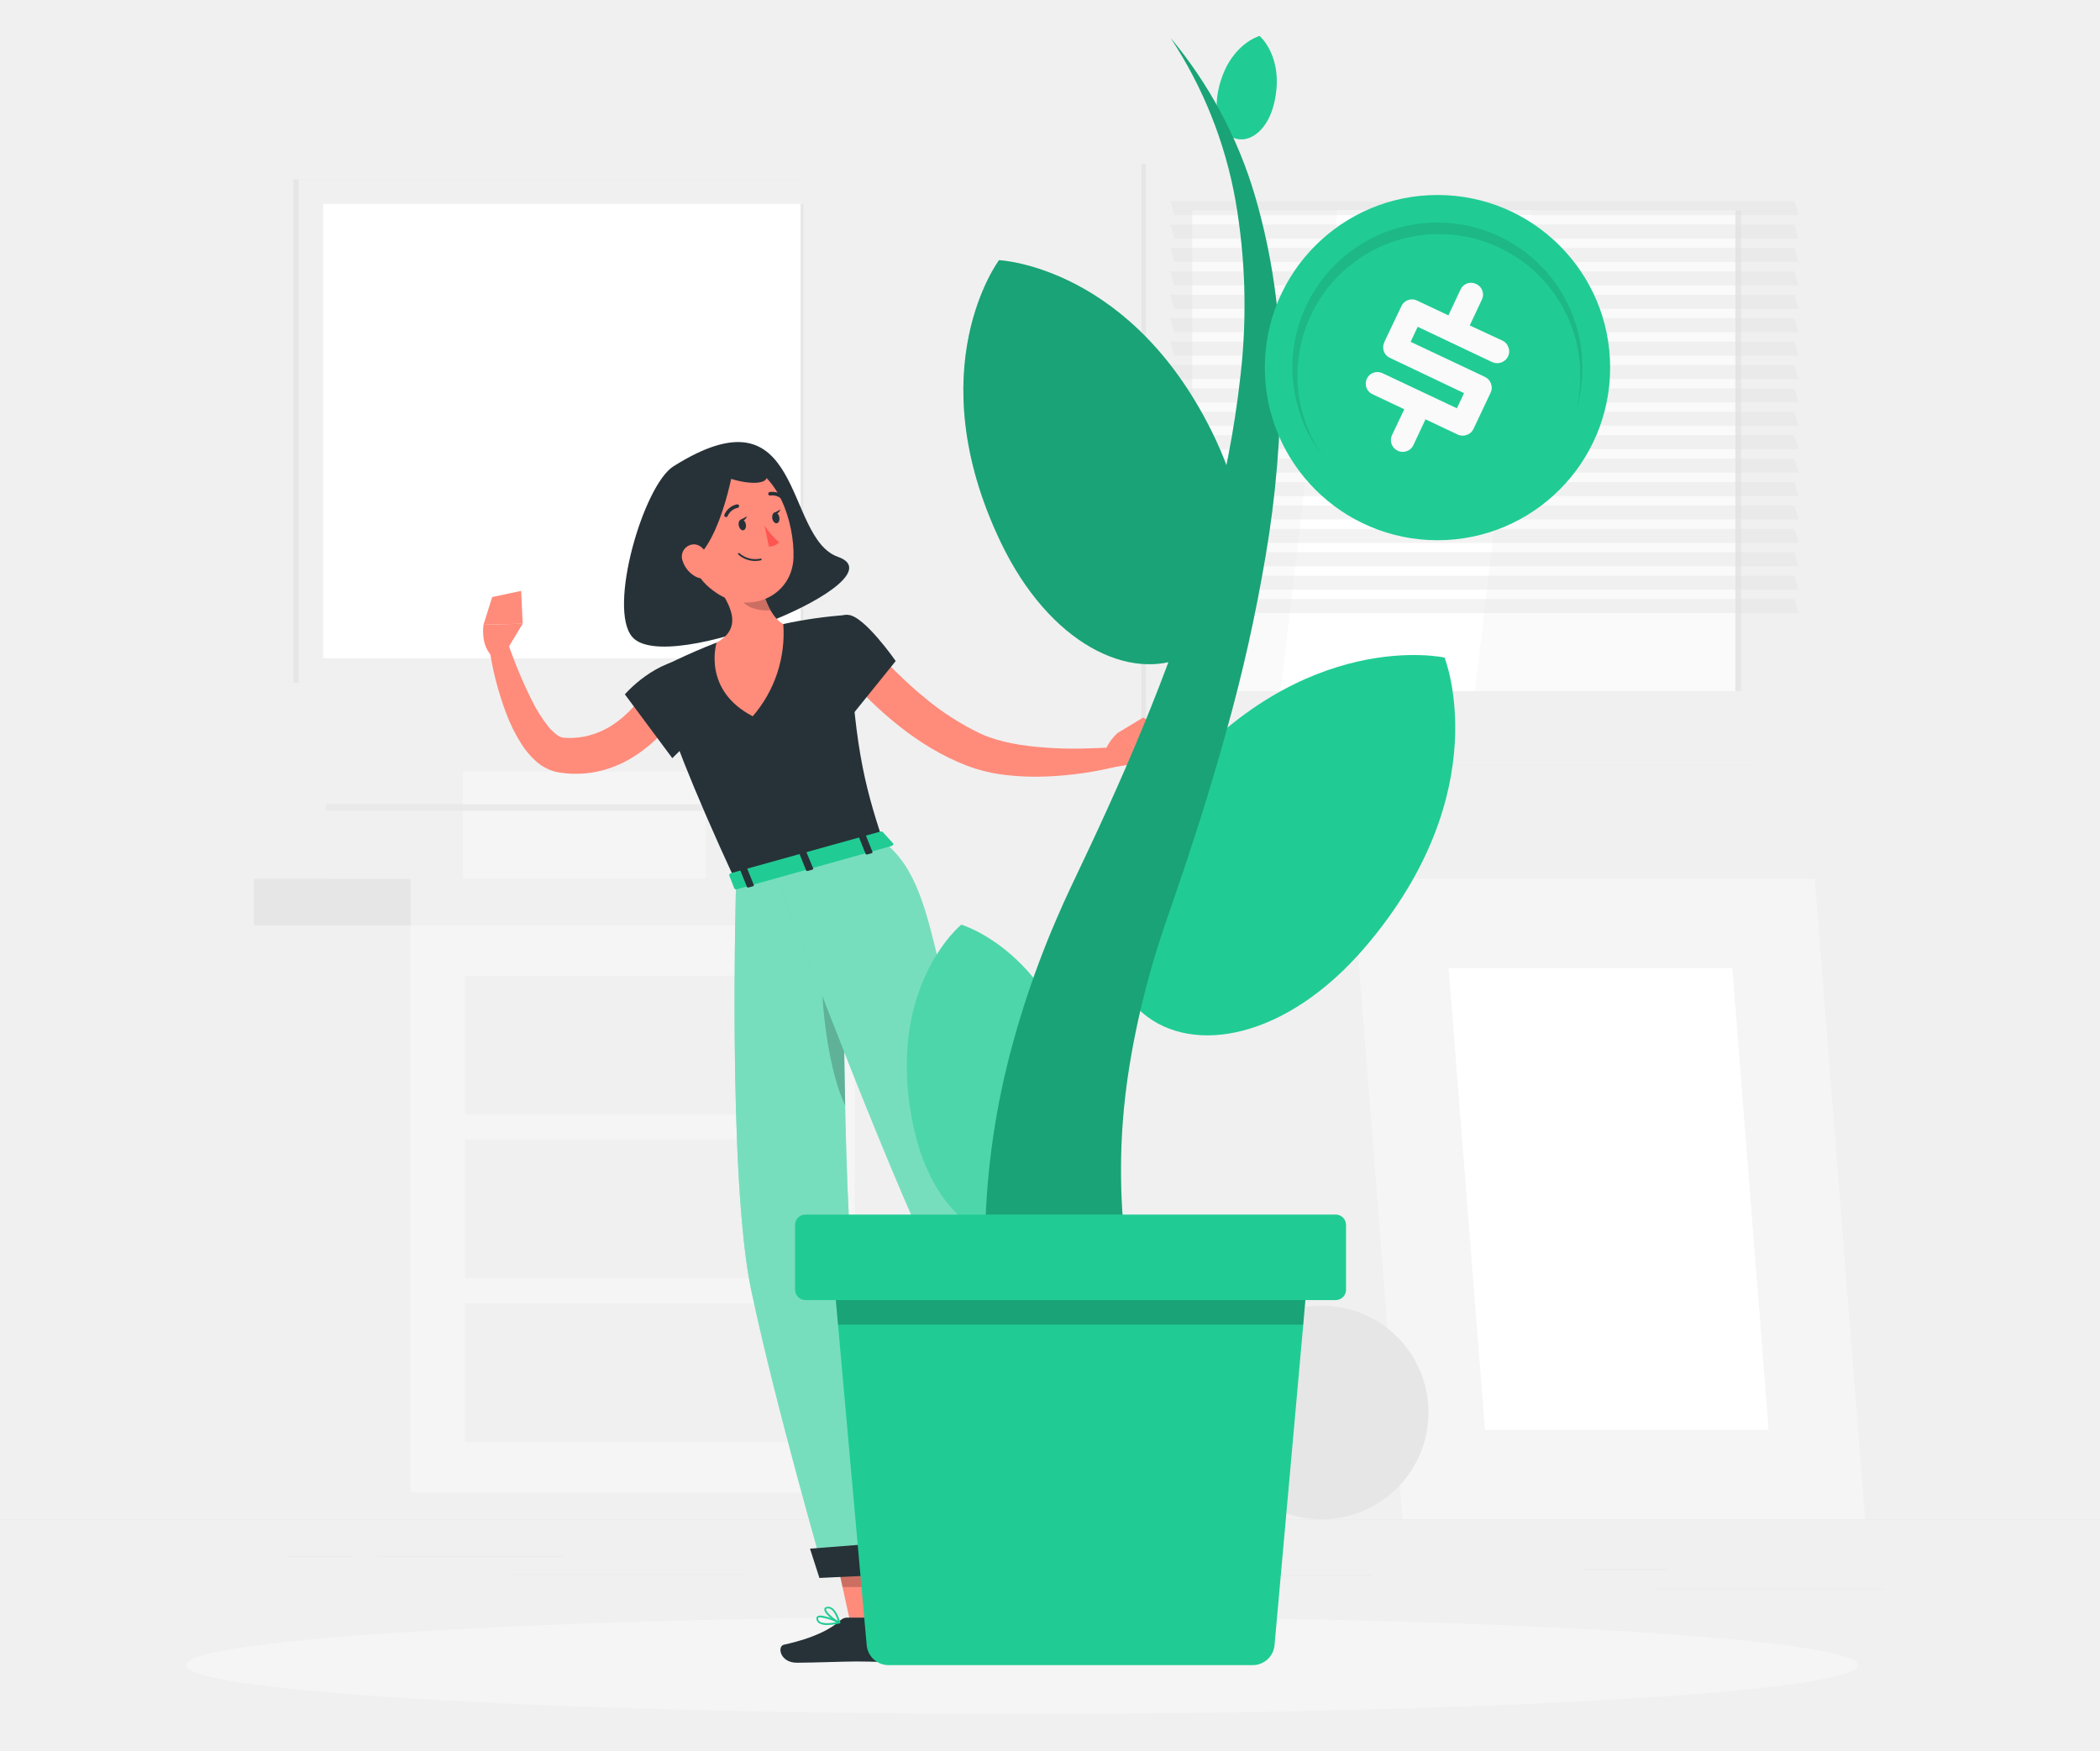
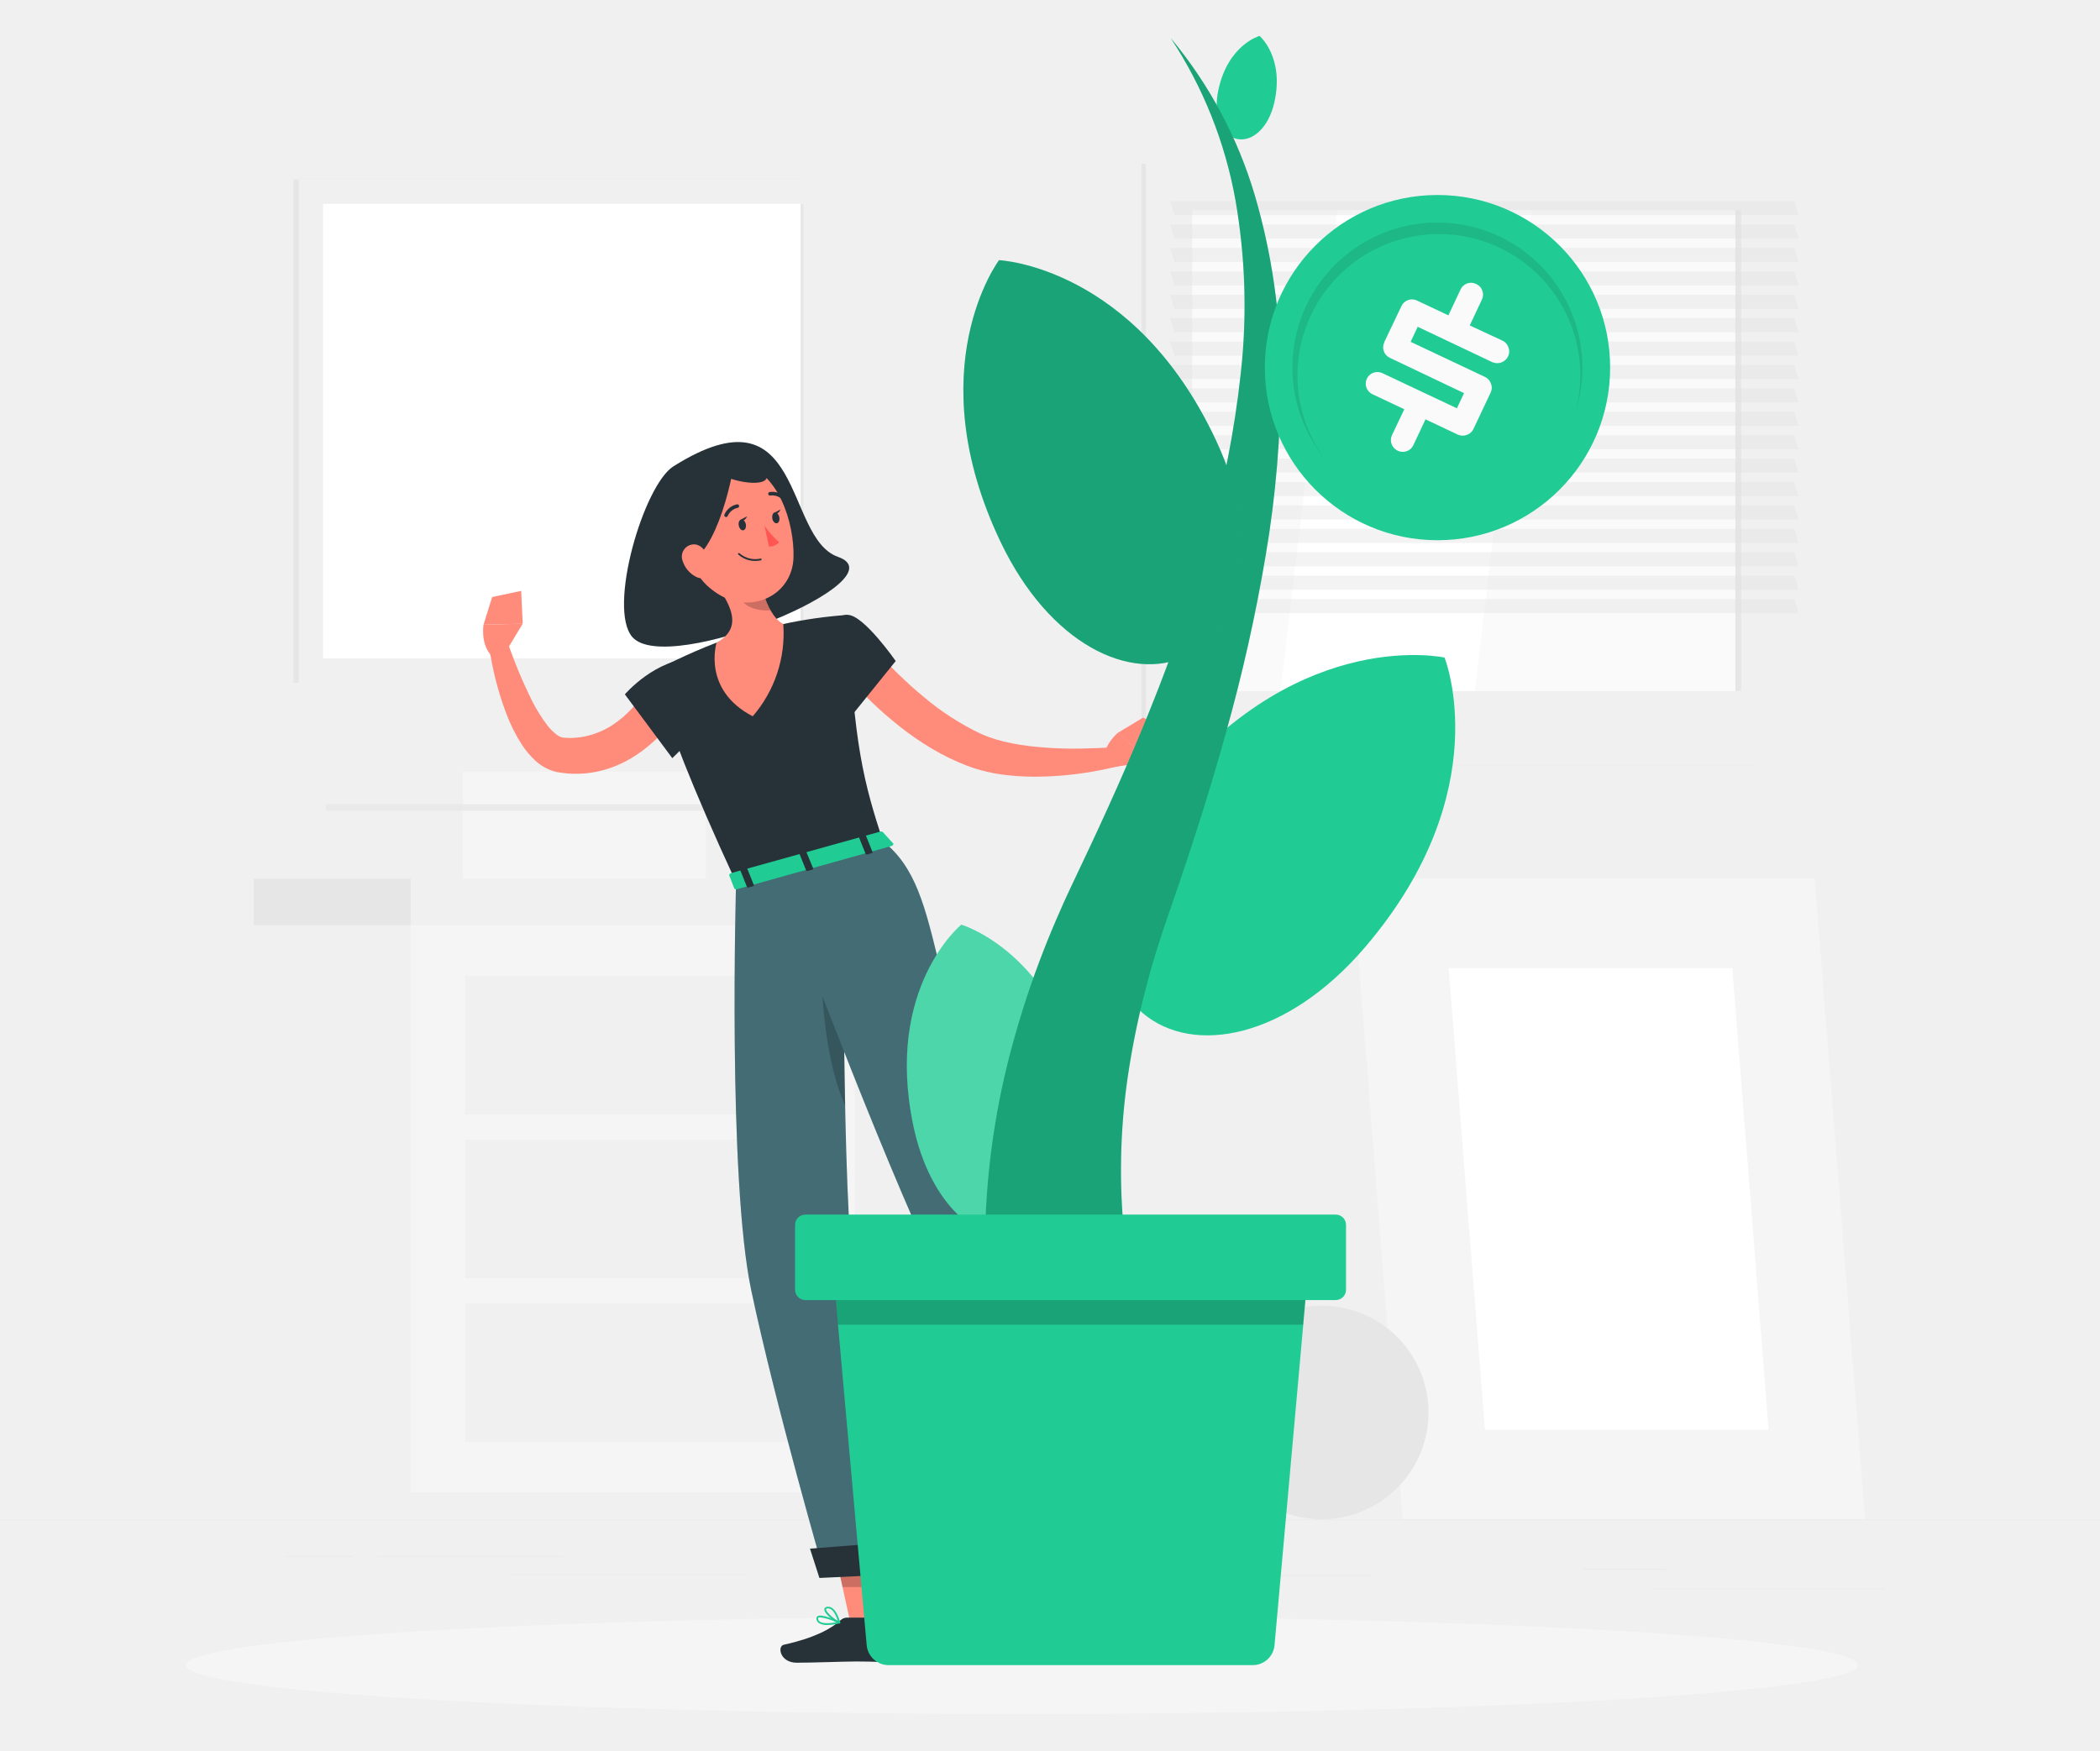
<svg xmlns="http://www.w3.org/2000/svg" id="Layer_1" data-name="Layer 1" viewBox="0 0 487 406">
  <defs>
-     <style>.cls-1{fill:#ebebeb;}.cls-2,.cls-9{fill:#e6e6e6;}.cls-3{fill:#f0f0f0;}.cls-14,.cls-4{fill:#fafafa;}.cls-16,.cls-5{fill:#fff;}.cls-14,.cls-6{opacity:0.4;}.cls-7{fill:#e0e0e0;}.cls-8{fill:#f5f5f5;}.cls-9{opacity:0.7;}.cls-12,.cls-14,.cls-16,.cls-17,.cls-9{isolation:isolate;}.cls-10{fill:#263238;}.cls-11{fill:#ff8b7b;}.cls-12,.cls-16{opacity:0.2;}.cls-13{fill:#20cc94;}.cls-15{fill:#ff5652;}.cls-17{opacity:0.1;}</style>
+     <style>.cls-1{fill:#ebebeb;}.cls-2,.cls-9{fill:#e6e6e6;}.cls-3{fill:#f0f0f0;}.cls-14,.cls-4{fill:#fafafa;}.cls-17,.cls-5{fill:#fff;}.cls-6{opacity:0.4;}.cls-7{fill:#e0e0e0;}.cls-8{fill:#f5f5f5;}.cls-9{opacity:0.7;}.cls-12,.cls-14,.cls-17,.cls-18,.cls-9{isolation:isolate;}.cls-10{fill:#263238;}.cls-11{fill:#ff8b7b;}.cls-12,.cls-17{opacity:0.2;}.cls-13{fill:#24545e;}.cls-14{opacity:0.15;}.cls-15{fill:#20cc94;}.cls-16{fill:#ff5652;}.cls-18{opacity:0.1;}</style>
  </defs>
  <g id="freepik--background-complete--inject-1--inject-123">
    <rect class="cls-1" x="-13" y="352.4" width="500" height="0.25" />
    <rect class="cls-1" x="383.83" y="368.49" width="53.07" height="0.25" />
    <rect class="cls-1" x="259.56" y="365.36" width="58.66" height="0.25" />
    <rect class="cls-1" x="367.2" y="363.92" width="19.19" height="0.25" />
    <rect class="cls-1" x="87.47" y="360.89" width="43.19" height="0.25" />
    <rect class="cls-1" x="66.46" y="360.89" width="15.44" height="0.25" />
    <rect class="cls-1" x="118.47" y="365.11" width="54.2" height="0.25" />
    <rect class="cls-2" x="264.7" y="37.99" width="142.16" height="133.04" />
    <rect class="cls-3" x="265.74" y="37.99" width="148.81" height="133.04" />
    <rect class="cls-2" x="264.7" y="171.04" width="142.16" height="6.55" />
    <rect class="cls-3" x="278.53" y="171.04" width="148.81" height="6.55" />
    <rect class="cls-4" x="276.49" y="48.75" width="127.31" height="111.55" />
    <polygon class="cls-5" points="296.97 160.29 310.15 48.74 355.22 48.74 342.04 160.29 296.97 160.29" />
    <rect class="cls-2" x="402.44" y="48.74" width="1.36" height="111.55" />
    <g class="cls-6">
      <polygon class="cls-7" points="417.08 49.91 272.37 49.91 271.38 46.65 416.1 46.65 417.08 49.91" />
      <polygon class="cls-7" points="417.08 55.34 272.37 55.34 271.38 52.08 416.1 52.08 417.08 55.34" />
      <polygon class="cls-7" points="417.08 60.77 272.37 60.77 271.38 57.51 416.1 57.51 417.08 60.77" />
      <polygon class="cls-7" points="417.08 66.2 272.37 66.2 271.38 62.94 416.1 62.94 417.08 66.2" />
      <polygon class="cls-7" points="417.08 71.63 272.37 71.63 271.38 68.37 416.1 68.37 417.08 71.63" />
      <polygon class="cls-7" points="417.08 77.06 272.37 77.06 271.38 73.8 416.1 73.8 417.08 77.06" />
      <polygon class="cls-7" points="417.08 82.49 272.37 82.49 271.38 79.23 416.1 79.23 417.08 82.49" />
      <polygon class="cls-7" points="417.08 87.92 272.37 87.92 271.38 84.66 416.1 84.66 417.08 87.92" />
      <polygon class="cls-7" points="417.08 93.35 272.37 93.35 271.38 90.09 416.1 90.09 417.08 93.35" />
      <polygon class="cls-7" points="417.08 98.78 272.37 98.78 271.38 95.52 416.1 95.52 417.08 98.78" />
      <polygon class="cls-7" points="417.08 104.21 272.37 104.21 271.38 100.95 416.1 100.95 417.08 104.21" />
      <polygon class="cls-7" points="417.08 109.64 272.37 109.64 271.38 106.38 416.1 106.38 417.08 109.64" />
      <polygon class="cls-7" points="417.08 115.07 272.37 115.07 271.38 111.81 416.1 111.81 417.08 115.07" />
      <polygon class="cls-7" points="417.08 120.5 272.37 120.5 271.38 117.24 416.1 117.24 417.08 120.5" />
      <polygon class="cls-7" points="417.08 125.93 272.37 125.93 271.38 122.67 416.1 122.67 417.08 125.93" />
      <polygon class="cls-7" points="417.08 131.36 272.37 131.36 271.38 128.1 416.1 128.1 417.08 131.36" />
      <polygon class="cls-7" points="417.08 136.79 272.37 136.79 271.38 133.53 416.1 133.53 417.08 136.79" />
      <polygon class="cls-7" points="417.08 142.22 272.37 142.22 271.38 138.96 416.1 138.96 417.08 142.22" />
    </g>
    <rect class="cls-2" x="68.06" y="41.62" width="117.63" height="116.75" />
    <rect class="cls-3" x="69.26" y="41.62" width="122.78" height="116.75" />
    <rect class="cls-5" x="74.93" y="47.29" width="111.44" height="105.42" />
    <rect class="cls-2" x="185.67" y="47.29" width="0.7" height="105.42" />
    <rect class="cls-3" x="63.31" y="214.63" width="31.94" height="131.56" />
    <rect class="cls-3" x="69.44" y="346.19" width="122.66" height="6.21" />
    <rect class="cls-8" x="95.25" y="214.63" width="102.98" height="131.56" />
    <rect class="cls-3" x="107.81" y="264.35" width="77.86" height="32.13" />
    <rect class="cls-3" x="107.81" y="302.34" width="77.86" height="32.13" />
    <rect class="cls-3" x="107.81" y="226.35" width="77.86" height="32.13" />
    <rect class="cls-3" x="95.25" y="203.83" width="107.24" height="10.8" />
    <rect class="cls-2" x="58.85" y="203.83" width="36.4" height="10.8" />
    <rect class="cls-3" x="75.6" y="180.58" width="31.75" height="23.25" />
    <rect class="cls-8" x="107.35" y="180.58" width="56.33" height="23.25" />
    <rect class="cls-9" x="75.6" y="185.45" width="88.41" height="2.61" />
    <rect class="cls-3" x="73.85" y="179" width="33.5" height="7.55" />
    <rect class="cls-8" x="107.35" y="179" width="58.08" height="7.55" />
    <polygon class="cls-3" points="415.31 203.83 308.03 203.83 319.71 352.4 427 352.4 415.31 203.83" />
    <polygon class="cls-8" points="420.85 203.83 313.57 203.83 325.25 352.4 432.53 352.4 420.85 203.83" />
    <polygon class="cls-5" points="344.37 331.67 335.95 224.56 401.73 224.56 410.15 331.67 344.37 331.67" />
    <circle class="cls-2" cx="306.5" cy="327.63" r="24.77" />
    <path class="cls-9" d="M318.62,312.87c-1.48-1.53-2.07-3.36-1.32-4.08s2.55-.07,4,1.46,2.06,3.36,1.31,4.08S320.09,314.39,318.62,312.87Z" />
    <path class="cls-9" d="M308.33,308.22c-2.09-.4-3.62-1.55-3.42-2.57s2-1.53,4.13-1.12,3.62,1.55,3.42,2.57S310.42,308.62,308.33,308.22Z" />
    <path class="cls-9" d="M310.44,316.87c-2-.71-3.28-2.28-2.84-3.51s2.4-1.65,4.41-.95,3.28,2.27,2.84,3.5S312.45,317.57,310.44,316.87Z" />
  </g>
  <g id="freepik--Shadow--inject-1--inject-123">
    <ellipse id="freepik--path--inject-1--inject-123" class="cls-8" cx="237" cy="386.24" rx="193.89" ry="11.32" />
  </g>
  <g id="freepik--Character--inject-1--inject-123">
    <path class="cls-10" d="M194.34,129.17c-12.7-4.45-7.62-40.22-38.17-21-6.92,4.36-15.32,33-9.52,39.6C154.76,157.06,209.33,134.42,194.34,129.17Z" />
    <path class="cls-11" d="M158.58,163.13c-.25.48-.41.73-.61,1.07l-.58.94c-.39.6-.81,1.18-1.23,1.76q-1.29,1.71-2.75,3.29a33.08,33.08,0,0,1-6.75,5.51,25.65,25.65,0,0,1-8.38,3.32,23.08,23.08,0,0,1-4.54.46,21.53,21.53,0,0,1-2.27-.08l-1.11-.13-.56-.07-.78-.14a11.09,11.09,0,0,1-5-2.74,19.45,19.45,0,0,1-3-3.59,38.32,38.32,0,0,1-3.7-7.45A73.22,73.22,0,0,1,113.43,150l4.3-1a110.31,110.31,0,0,0,5.64,13.53,36,36,0,0,0,3.63,5.81,11.76,11.76,0,0,0,2,2,3.46,3.46,0,0,0,1.6.77l1.32.07a13,13,0,0,0,1.52-.06,16.9,16.9,0,0,0,3-.48A19.31,19.31,0,0,0,142,168.2a24.86,24.86,0,0,0,4.85-4.19,30.05,30.05,0,0,0,2.12-2.52c.33-.44.65-.89.95-1.34l.44-.67.35-.57Z" />
    <path class="cls-10" d="M161,152.74c-9,0-16.09,8.32-16.09,8.32l11,14.8s8.87-8.34,9.82-13.06C166.67,157.88,166.4,152.71,161,152.74Z" />
    <path class="cls-11" d="M117.3,151.17l3.92-6.5-9.09.23s-.72,4.29,1.68,7Z" />
    <polygon class="cls-11" points="120.86 137.06 114.14 138.49 112.13 144.9 121.22 144.67 120.86 137.06" />
    <polygon class="cls-11" points="206.1 377 197.51 377.82 193.13 357.8 201.72 356.98 206.1 377" />
    <polygon class="cls-11" points="284.08 351.08 277.57 356.87 262.08 343.66 268.58 337.87 284.08 351.08" />
    <path class="cls-10" d="M275.22,355.76l3.78-9a.69.69,0,0,1,.82-.41l7.57,1.95a1.42,1.42,0,0,1,.94,1.76s0,.09-.05.13c-1.37,3.12-2.19,4.56-3.85,8.53-1,2.44-2.92,8-4.33,11.37s-4.82,2.15-4.54.62c1.28-6.86.49-10.51-.4-13.38A2.29,2.29,0,0,1,275.22,355.76Z" />
    <path class="cls-10" d="M196.43,375.22h10.33a.86.86,0,0,1,.82.63l2.24,8.17a1.28,1.28,0,0,1-.87,1.59,1.31,1.31,0,0,1-.39.05c-3.61-.06-5.37-.27-9.91-.27-2.8,0-10,.29-13.88.29s-4.57-3.82-3-4.17c7-1.54,11-3.68,13.2-5.72A2.14,2.14,0,0,1,196.43,375.22Z" />
    <polygon class="cls-12" points="193.13 357.81 195.39 368.13 204.16 368.13 201.73 356.99 193.13 357.81" />
    <polygon class="cls-12" points="268.59 337.87 262.08 343.66 270.07 350.47 276.58 344.68 268.59 337.87" />
    <path class="cls-10" d="M152.6,155.15s-3.61,2.52,18.1,49.52l34.07-9.49c-4.43-13.7-6.83-22.25-8.13-52.55a103.76,103.76,0,0,0-15,2.12,110.9,110.9,0,0,0-15.47,4.31C159.7,151.51,152.6,155.15,152.6,155.15Z" />
    <path class="cls-11" d="M175.26,127.76c.41,5.25,2,14.64,6.39,17a29.41,29.41,0,0,1-7.09,21.39c-11.82-6.14-8.38-17.08-8.38-17.08,5.18-2.87,3.89-6.95,1.84-10.55Z" />
    <path class="cls-12" d="M177.08,137.74l-5.94-2a9.66,9.66,0,0,0,.88,3.38c1,1.95,4.31,2.68,6.67,2.44A18.31,18.31,0,0,1,177.08,137.74Z" />
    <path class="cls-11" d="M158,122.27c2.3,8.33,3.09,11.9,8.26,15.34,7.79,5.16,17.52.52,17.76-8.33.22-8-3.57-20.25-12.54-21.87A11.8,11.8,0,0,0,158,122.27Z" />
    <path class="cls-10" d="M170.45,106.05c-.68,5.66-4.9,25.12-12.86,25-6.57-5.73-3.33-16.52-1.29-20.91S170.45,106.05,170.45,106.05Z" />
    <path class="cls-10" d="M167.1,110.06c4,2.13,11.87,3.06,10.62-.19s-.89-6-6.31-5.88S167.1,110.06,167.1,110.06Z" />
    <path class="cls-11" d="M158.32,130.16a6.28,6.28,0,0,0,3.14,3.66c2,1,3.39-.68,3.19-2.77-.18-1.88-1.43-4.66-3.59-4.78a2.84,2.84,0,0,0-2.74,3.89Z" />
    <path class="cls-13" d="M170.7,204.67s-2,68.82,3.55,94.8c5.73,27,16.93,65.66,16.93,65.66l16.32-.79s-7.9-49-9.82-69.9c-2.64-28.8-2-96.72-2-96.72Z" />
    <path class="cls-14" d="M170.7,204.67s-2,68.82,3.55,94.8c5.73,27,16.93,65.66,16.93,65.66l16.32-.79s-7.9-49-9.82-69.9c-2.64-28.8-2-96.72-2-96.72Z" />
    <path class="cls-12" d="M195.6,223.61c-2.54-6.37-4.77-9.88-5-3.53-.58,13.43,1.76,28.78,5.42,36.39C195.74,245.09,195.65,233.47,195.6,223.61Z" />
    <polygon class="cls-10" points="208.64 365.13 190.03 366.02 187.84 359.22 208 357.65 208.64 365.13" />
    <path class="cls-13" d="M179.7,202.16s20.89,56.22,35,87.26c11.37,25.08,51.68,60.11,51.68,60.11l9.16-7.74s-29.14-39.94-37-57c-25.18-54.43-18.61-77.49-33.75-89.66Z" />
    <path class="cls-14" d="M179.7,202.16s20.89,56.22,35,87.26c11.37,25.08,51.68,60.11,51.68,60.11l9.16-7.74s-29.14-39.94-37-57c-25.18-54.43-18.61-77.49-33.75-89.66Z" />
    <polygon class="cls-10" points="276.28 341.7 266.04 350.74 260.83 346.97 272.9 336.68 276.28 341.7" />
-     <path class="cls-13" d="M204.72,193l2.39,2.62c.18.21,0,.53-.43.63l-35.72,10c-.31.09-.61,0-.68-.18l-1.16-3c-.08-.21.14-.46.48-.56l34.49-9.6A.65.65,0,0,1,204.72,193Z" />
+     <path class="cls-15" d="M204.72,193l2.39,2.62c.18.21,0,.53-.43.63l-35.72,10c-.31.09-.61,0-.68-.18l-1.16-3c-.08-.21.14-.46.48-.56l34.49-9.6A.65.65,0,0,1,204.72,193Z" />
    <path class="cls-10" d="M201.16,198.19l.93-.26c.18-.05.29-.18.25-.3l-1.54-3.84c0-.11-.23-.16-.41-.11l-.93.26c-.18.05-.3.18-.25.3l1.54,3.84C200.79,198.19,201,198.24,201.16,198.19Z" />
    <path class="cls-10" d="M173.64,205.85l.93-.26c.18-.05.3-.18.25-.3l-1.54-3.84c0-.11-.23-.16-.41-.11l-.93.26c-.18.05-.29.18-.25.3l1.54,3.84C173.27,205.85,173.46,205.9,173.64,205.85Z" />
    <path class="cls-10" d="M187.4,202l.93-.26a.25.25,0,0,0,.25-.3L187,197.62c0-.11-.23-.16-.41-.11l-.93.26a.25.25,0,0,0-.25.3l1.54,3.84A.41.41,0,0,0,187.4,202Z" />
    <path class="cls-10" d="M171.33,121.93c.14.69.63,1.17,1.07,1.07s.7-.73.56-1.41-.63-1.17-1.08-1.08S171.18,121.24,171.33,121.93Z" />
    <path class="cls-10" d="M179.1,120.29c.14.69.62,1.17,1.07,1.08s.7-.73.55-1.42-.62-1.17-1.07-1.07S179,119.61,179.1,120.29Z" />
    <path class="cls-10" d="M179.46,119l1.55-.82S180.43,119.6,179.46,119Z" />
-     <path class="cls-15" d="M177.29,121.91a18.61,18.61,0,0,0,3.38,3.87,3,3,0,0,1-2.36,1Z" />
+     <path class="cls-16" d="M177.29,121.91a18.61,18.61,0,0,0,3.38,3.87,3,3,0,0,1-2.36,1Z" />
    <path class="cls-10" d="M176.54,129.94a.2.2,0,0,0,.08-.21.2.2,0,0,0-.21-.17h0a5.59,5.59,0,0,1-4.89-1.2.21.21,0,0,0-.35.23l.06.06a5.86,5.86,0,0,0,5.26,1.31Z" />
    <path class="cls-10" d="M168.61,119.85a.36.36,0,0,0,.14-.16,3.3,3.3,0,0,1,2.3-1.89.4.4,0,0,0,.35-.46.41.41,0,0,0-.46-.36,4.08,4.08,0,0,0-2.94,2.36.42.42,0,0,0,.19.55.42.42,0,0,0,.42,0Z" />
    <path class="cls-10" d="M182,115.91h.06a.42.42,0,0,0,0-.59,4.14,4.14,0,0,0-3.58-1.19.43.43,0,0,0-.32.49.42.42,0,0,0,.5.32,3.26,3.26,0,0,1,2.82,1A.41.41,0,0,0,182,115.91Z" />
    <path class="cls-11" d="M202.76,150.49c.77.89,1.73,1.93,2.63,2.9s1.87,1.93,2.83,2.87c1.93,1.87,3.91,3.7,6,5.4a61.39,61.39,0,0,0,13.19,8.53c4.4,2,9.75,2.85,15.12,3.23,2.7.2,5.44.27,8.19.22s5.55-.16,8.23-.37l.81,4.34a81.17,81.17,0,0,1-17.33,2.51,58.85,58.85,0,0,1-9-.33,37.71,37.71,0,0,1-9.13-2.16,53.44,53.44,0,0,1-8.23-4,65.88,65.88,0,0,1-7.39-5.09A84.34,84.34,0,0,1,202,162.7c-1.07-1-2.1-2.09-3.12-3.17s-2-2.14-3-3.42Z" />
    <path class="cls-11" d="M257.83,178l8.61-1.35-7.1-6.77s-3.38,2.74-3.38,6.36Z" />
    <polygon class="cls-11" points="271.08 169.83 265.09 166.45 259.33 169.93 266.44 176.69 271.08 169.83" />
    <path class="cls-10" d="M196.64,142.63c3.71.09,11.08,10.7,11.08,10.7l-10.61,13.15s-6.18-8.66-6-13.47C191.35,148,192.42,142.53,196.64,142.63Z" />
-     <path class="cls-13" d="M273.58,360.49l-.3-.14a.69.69,0,0,1-.38-.61c0-1.11,2.56-2.89,2.86-3.09a.22.22,0,0,1,.22,0,.23.23,0,0,1,.1.21c-.19,1.14-.66,3.13-1.66,3.59A1.07,1.07,0,0,1,273.58,360.49Zm2-3.21c-1,.74-2.28,1.87-2.27,2.45,0,.08,0,.17.18.26a.75.75,0,0,0,.75.09C274.79,359.83,275.27,358.8,275.58,357.28Z" />
-     <path class="cls-13" d="M272.3,357.86l-.23-.11a.72.72,0,0,1-.26-.87,1,1,0,0,1,.59-.69c1.14-.55,3.46.4,3.55.44a.21.21,0,0,1,.12.27.22.22,0,0,1-.07.09A5.49,5.49,0,0,1,272.3,357.86Zm3.05-1a4.47,4.47,0,0,0-2.77-.29.65.65,0,0,0-.38.44c-.07.25,0,.35.1.4.51.34,2.19,0,3.12-.53Z" />
-     <path class="cls-13" d="M191.85,376.93a3.42,3.42,0,0,1-2-.48,1.28,1.28,0,0,1-.52-1,.61.61,0,0,1,.26-.56c.93-.63,4.45,1,5.15,1.29a.21.21,0,0,1,.09.28.19.19,0,0,1-.14.11A13.55,13.55,0,0,1,191.85,376.93Zm-1.65-1.78a.78.78,0,0,0-.4.08c-.05,0-.09.08-.08.2a.87.87,0,0,0,.36.69c.61.46,2,.52,3.88.17a12.78,12.78,0,0,0-3.76-1.14Z" />
-     <path class="cls-13" d="M194.63,376.58h-.08c-1.16-.48-3.52-2.36-3.38-3.34,0-.21.17-.48.7-.54,2-.25,2.92,3.48,3,3.64a.21.21,0,0,1-.07.21A.25.25,0,0,1,194.63,376.58Zm-2.57-3.5h-.14c-.22,0-.33.09-.35.19-.07.56,1.55,2.05,2.74,2.71C194,375.09,193.3,373.08,192.06,373.08Z" />
+     <path class="cls-15" d="M273.58,360.49l-.3-.14a.69.69,0,0,1-.38-.61c0-1.11,2.56-2.89,2.86-3.09a.22.22,0,0,1,.22,0,.23.23,0,0,1,.1.21c-.19,1.14-.66,3.13-1.66,3.59A1.07,1.07,0,0,1,273.58,360.49Zm2-3.21c-1,.74-2.28,1.87-2.27,2.45,0,.08,0,.17.18.26a.75.75,0,0,0,.75.09C274.79,359.83,275.27,358.8,275.58,357.28Z" />
+     <path class="cls-15" d="M272.3,357.86l-.23-.11a.72.72,0,0,1-.26-.87,1,1,0,0,1,.59-.69c1.14-.55,3.46.4,3.55.44a.21.21,0,0,1,.12.27.22.22,0,0,1-.07.09A5.49,5.49,0,0,1,272.3,357.86Zm3.05-1a4.47,4.47,0,0,0-2.77-.29.65.65,0,0,0-.38.44c-.07.25,0,.35.1.4.51.34,2.19,0,3.12-.53Z" />
+     <path class="cls-15" d="M191.85,376.93a3.42,3.42,0,0,1-2-.48,1.28,1.28,0,0,1-.52-1,.61.61,0,0,1,.26-.56c.93-.63,4.45,1,5.15,1.29a.21.21,0,0,1,.09.28.19.19,0,0,1-.14.11A13.55,13.55,0,0,1,191.85,376.93Zm-1.65-1.78a.78.78,0,0,0-.4.08c-.05,0-.09.08-.08.2a.87.87,0,0,0,.36.69c.61.46,2,.52,3.88.17a12.78,12.78,0,0,0-3.76-1.14Z" />
+     <path class="cls-15" d="M194.63,376.58h-.08c-1.16-.48-3.52-2.36-3.38-3.34,0-.21.17-.48.7-.54,2-.25,2.92,3.48,3,3.64a.21.21,0,0,1-.07.21A.25.25,0,0,1,194.63,376.58Zm-2.57-3.5h-.14c-.22,0-.33.09-.35.19-.07.56,1.55,2.05,2.74,2.71C194,375.09,193.3,373.08,192.06,373.08Z" />
    <path class="cls-10" d="M171.69,120.59l1.55-.82S172.67,121.24,171.69,120.59Z" />
  </g>
  <g id="freepik--Plant--inject-1--inject-123">
-     <path class="cls-13" d="M222.93,214.49S205.16,229,211.77,260.94c3.9,18.83,15.65,28.41,25.94,26.32s17.38-15.49,13.62-34.35C245,220.93,222.93,214.49,222.93,214.49Z" />
-     <path class="cls-16" d="M222.93,214.49S205.16,229,211.77,260.94c3.9,18.83,15.65,28.41,25.94,26.32s17.38-15.49,13.62-34.35C245,220.93,222.93,214.49,222.93,214.49Z" />
-     <path class="cls-13" d="M335,152.53s-32.63-7.25-63.23,29.08c-18,21.43-18.41,43.51-6.75,53.4s33.39,5.94,51.59-15.35C347.43,183.55,335,152.53,335,152.53Z" />
-     <path class="cls-13" d="M292.1,8.33s-7.29,2-9.55,12.51c-1.34,6.2.93,10.65,4.31,11.39s7.3-2.35,8.68-8.53C297.88,13.21,292.1,8.33,292.1,8.33Z" />
-     <path class="cls-13" d="M234.3,331.59a156.56,156.56,0,0,1-5.84-45.71A179.79,179.79,0,0,1,235,241.59a214.3,214.3,0,0,1,6.9-20.83c1.31-3.39,2.71-6.73,4.17-10,.7-1.67,1.5-3.28,2.24-4.92l1.12-2.38,1.09-2.3c5.83-12.25,11.38-24.58,16.39-37.09A382.9,382.9,0,0,0,280,125.94a233.9,233.9,0,0,0,7.75-39.42,142.14,142.14,0,0,0-1.24-40.09A100.36,100.36,0,0,0,271.5,8.84,102.35,102.35,0,0,1,291,45.31a148.58,148.58,0,0,1,6,41.58,244.28,244.28,0,0,1-3.49,42,390.89,390.89,0,0,1-9.19,41c-3.72,13.48-8,26.77-12.54,39.9l-.85,2.46-.43,1.23-.39,1.16c-.5,1.56-1.06,3.09-1.52,4.65-1,3.11-1.88,6.22-2.7,9.35a188.48,188.48,0,0,0-4,18.82,150,150,0,0,0-1.33,37.39,122.13,122.13,0,0,0,8.51,35Z" />
+     <path class="cls-15" d="M222.93,214.49S205.16,229,211.77,260.94c3.9,18.83,15.65,28.41,25.94,26.32s17.38-15.49,13.62-34.35C245,220.93,222.93,214.49,222.93,214.49Z" />
+     <path class="cls-17" d="M222.93,214.49S205.16,229,211.77,260.94c3.9,18.83,15.65,28.41,25.94,26.32s17.38-15.49,13.62-34.35C245,220.93,222.93,214.49,222.93,214.49Z" />
+     <path class="cls-15" d="M335,152.53s-32.63-7.25-63.23,29.08c-18,21.43-18.41,43.51-6.75,53.4s33.39,5.94,51.59-15.35C347.43,183.55,335,152.53,335,152.53Z" />
+     <path class="cls-15" d="M292.1,8.33s-7.29,2-9.55,12.51c-1.34,6.2.93,10.65,4.31,11.39s7.3-2.35,8.68-8.53C297.88,13.21,292.1,8.33,292.1,8.33Z" />
+     <path class="cls-15" d="M234.3,331.59a156.56,156.56,0,0,1-5.84-45.71A179.79,179.79,0,0,1,235,241.59a214.3,214.3,0,0,1,6.9-20.83c1.31-3.39,2.71-6.73,4.17-10,.7-1.67,1.5-3.28,2.24-4.92l1.12-2.38,1.09-2.3c5.83-12.25,11.38-24.58,16.39-37.09A382.9,382.9,0,0,0,280,125.94a233.9,233.9,0,0,0,7.75-39.42,142.14,142.14,0,0,0-1.24-40.09A100.36,100.36,0,0,0,271.5,8.84,102.35,102.35,0,0,1,291,45.31a148.58,148.58,0,0,1,6,41.58,244.28,244.28,0,0,1-3.49,42,390.89,390.89,0,0,1-9.19,41c-3.72,13.48-8,26.77-12.54,39.9l-.85,2.46-.43,1.23-.39,1.16c-.5,1.56-1.06,3.09-1.52,4.65-1,3.11-1.88,6.22-2.7,9.35a188.48,188.48,0,0,0-4,18.82,150,150,0,0,0-1.33,37.39,122.13,122.13,0,0,0,8.51,35Z" />
    <path class="cls-12" d="M234.3,331.59a156.56,156.56,0,0,1-5.84-45.71A179.79,179.79,0,0,1,235,241.59a214.3,214.3,0,0,1,6.9-20.83c1.31-3.39,2.71-6.73,4.17-10,.7-1.67,1.5-3.28,2.24-4.92l1.12-2.38,1.09-2.3c5.83-12.25,11.38-24.58,16.39-37.09A382.9,382.9,0,0,0,280,125.94a233.9,233.9,0,0,0,7.75-39.42,142.14,142.14,0,0,0-1.24-40.09A100.36,100.36,0,0,0,271.5,8.84,102.35,102.35,0,0,1,291,45.31a148.58,148.58,0,0,1,6,41.58,244.28,244.28,0,0,1-3.49,42,390.89,390.89,0,0,1-9.19,41c-3.72,13.48-8,26.77-12.54,39.9l-.85,2.46-.43,1.23-.39,1.16c-.5,1.56-1.06,3.09-1.52,4.65-1,3.11-1.88,6.22-2.7,9.35a188.48,188.48,0,0,0-4,18.82,150,150,0,0,0-1.33,37.39,122.13,122.13,0,0,0,8.51,35Z" />
-     <path class="cls-13" d="M303.23,295.84l-1,11.44-6.66,74.33a5.08,5.08,0,0,1-5.06,4.63H206.05a5.09,5.09,0,0,1-5.06-4.63l-6.65-74.33-1-11.44Z" />
-     <path class="cls-13" d="M231.68,60.35s-18.86,25.11.37,65.37c11.34,23.74,30.09,32.61,43.07,26.47s18-26.27,6.86-50.09C263.05,61.7,231.68,60.35,231.68,60.35Z" />
+     <path class="cls-15" d="M303.23,295.84l-1,11.44-6.66,74.33a5.08,5.08,0,0,1-5.06,4.63H206.05a5.09,5.09,0,0,1-5.06-4.63l-6.65-74.33-1-11.44Z" />
+     <path class="cls-15" d="M231.68,60.35s-18.86,25.11.37,65.37c11.34,23.74,30.09,32.61,43.07,26.47s18-26.27,6.86-50.09C263.05,61.7,231.68,60.35,231.68,60.35Z" />
    <path class="cls-12" d="M231.68,60.35s-18.86,25.11.37,65.37c11.34,23.74,30.09,32.61,43.07,26.47s18-26.27,6.86-50.09C263.05,61.7,231.68,60.35,231.68,60.35Z" />
    <polygon class="cls-12" points="303.23 295.84 302.2 307.28 194.34 307.28 193.31 295.84 303.23 295.84" />
-     <rect class="cls-13" x="184.38" y="281.73" width="127.77" height="19.83" rx="2.39" />
-     <circle class="cls-13" cx="333.36" cy="85.27" r="40.04" />
-     <path class="cls-17" d="M365.47,95.19a32.8,32.8,0,1,0-58.66,10.71,33.63,33.63,0,1,1,58.66-10.71Z" />
+     <rect class="cls-15" x="184.38" y="281.73" width="127.77" height="19.83" rx="2.39" />
+     <circle class="cls-15" cx="333.36" cy="85.27" r="40.04" />
+     <path class="cls-18" d="M365.47,95.19a32.8,32.8,0,1,0-58.66,10.71,33.63,33.63,0,1,1,58.66-10.71Z" />
    <path class="cls-4" d="M345.69,91.06l-4,8.47a2.6,2.6,0,0,1-1.56,1.36,2.65,2.65,0,0,1-2.1-.1l-7.45-3.52-2.82,6a2.58,2.58,0,0,1-1.54,1.39,2.68,2.68,0,0,1-2.06-.1,2.71,2.71,0,0,1-1.44-1.55,2.6,2.6,0,0,1,.09-2.08l2.85-6-7.39-3.49a2.7,2.7,0,0,1,2.3-4.89l17.29,8.16,1.66-3.52L322.31,83A2.67,2.67,0,0,1,321,79.47l0-.07L325,71a2.69,2.69,0,0,1,3.56-1.31l0,0,7.33,3.46,2.82-6a2.66,2.66,0,0,1,3.52-1.32l.16.08a2.55,2.55,0,0,1,1.37,1.51,2.62,2.62,0,0,1-.1,2.07l-2.82,6L348.4,79a2.62,2.62,0,0,1,1.41,1.56,2.57,2.57,0,0,1-.06,2.07A2.81,2.81,0,0,1,346.06,84L328.77,75.8l-1.64,3.49,17.22,8.13A2.66,2.66,0,0,1,345.77,89,2.56,2.56,0,0,1,345.69,91.06Z" />
  </g>
</svg>
